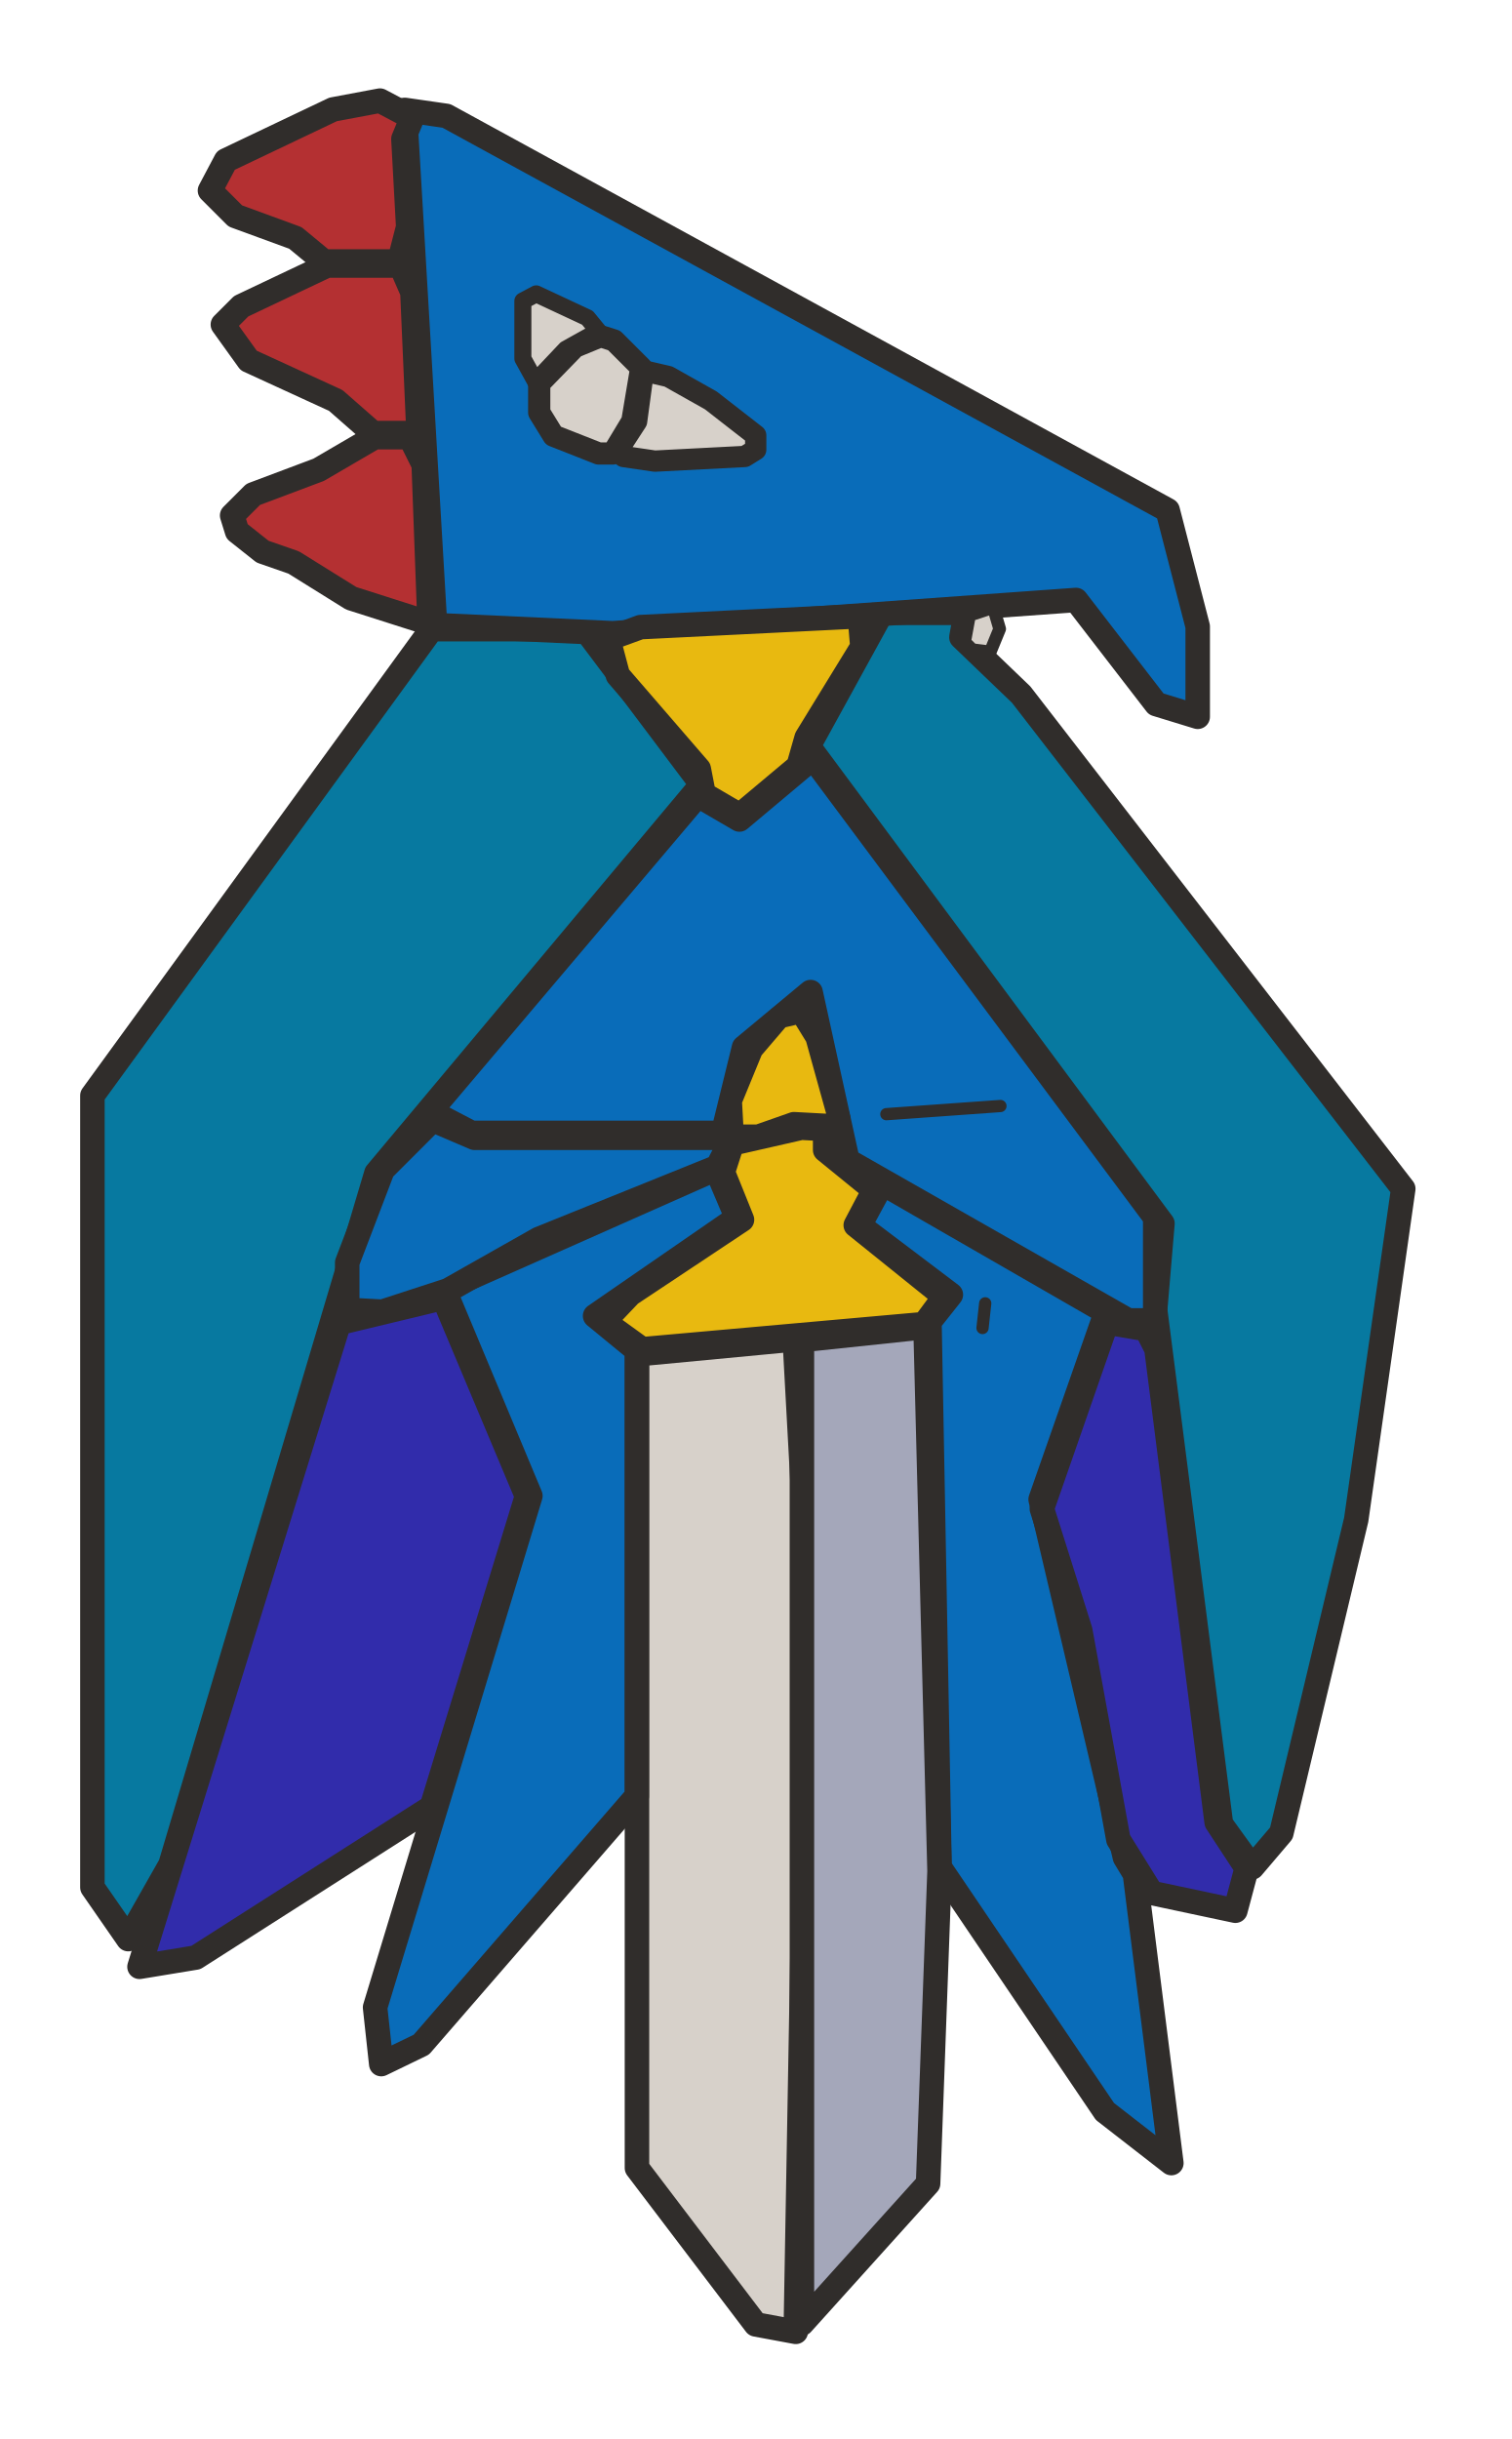
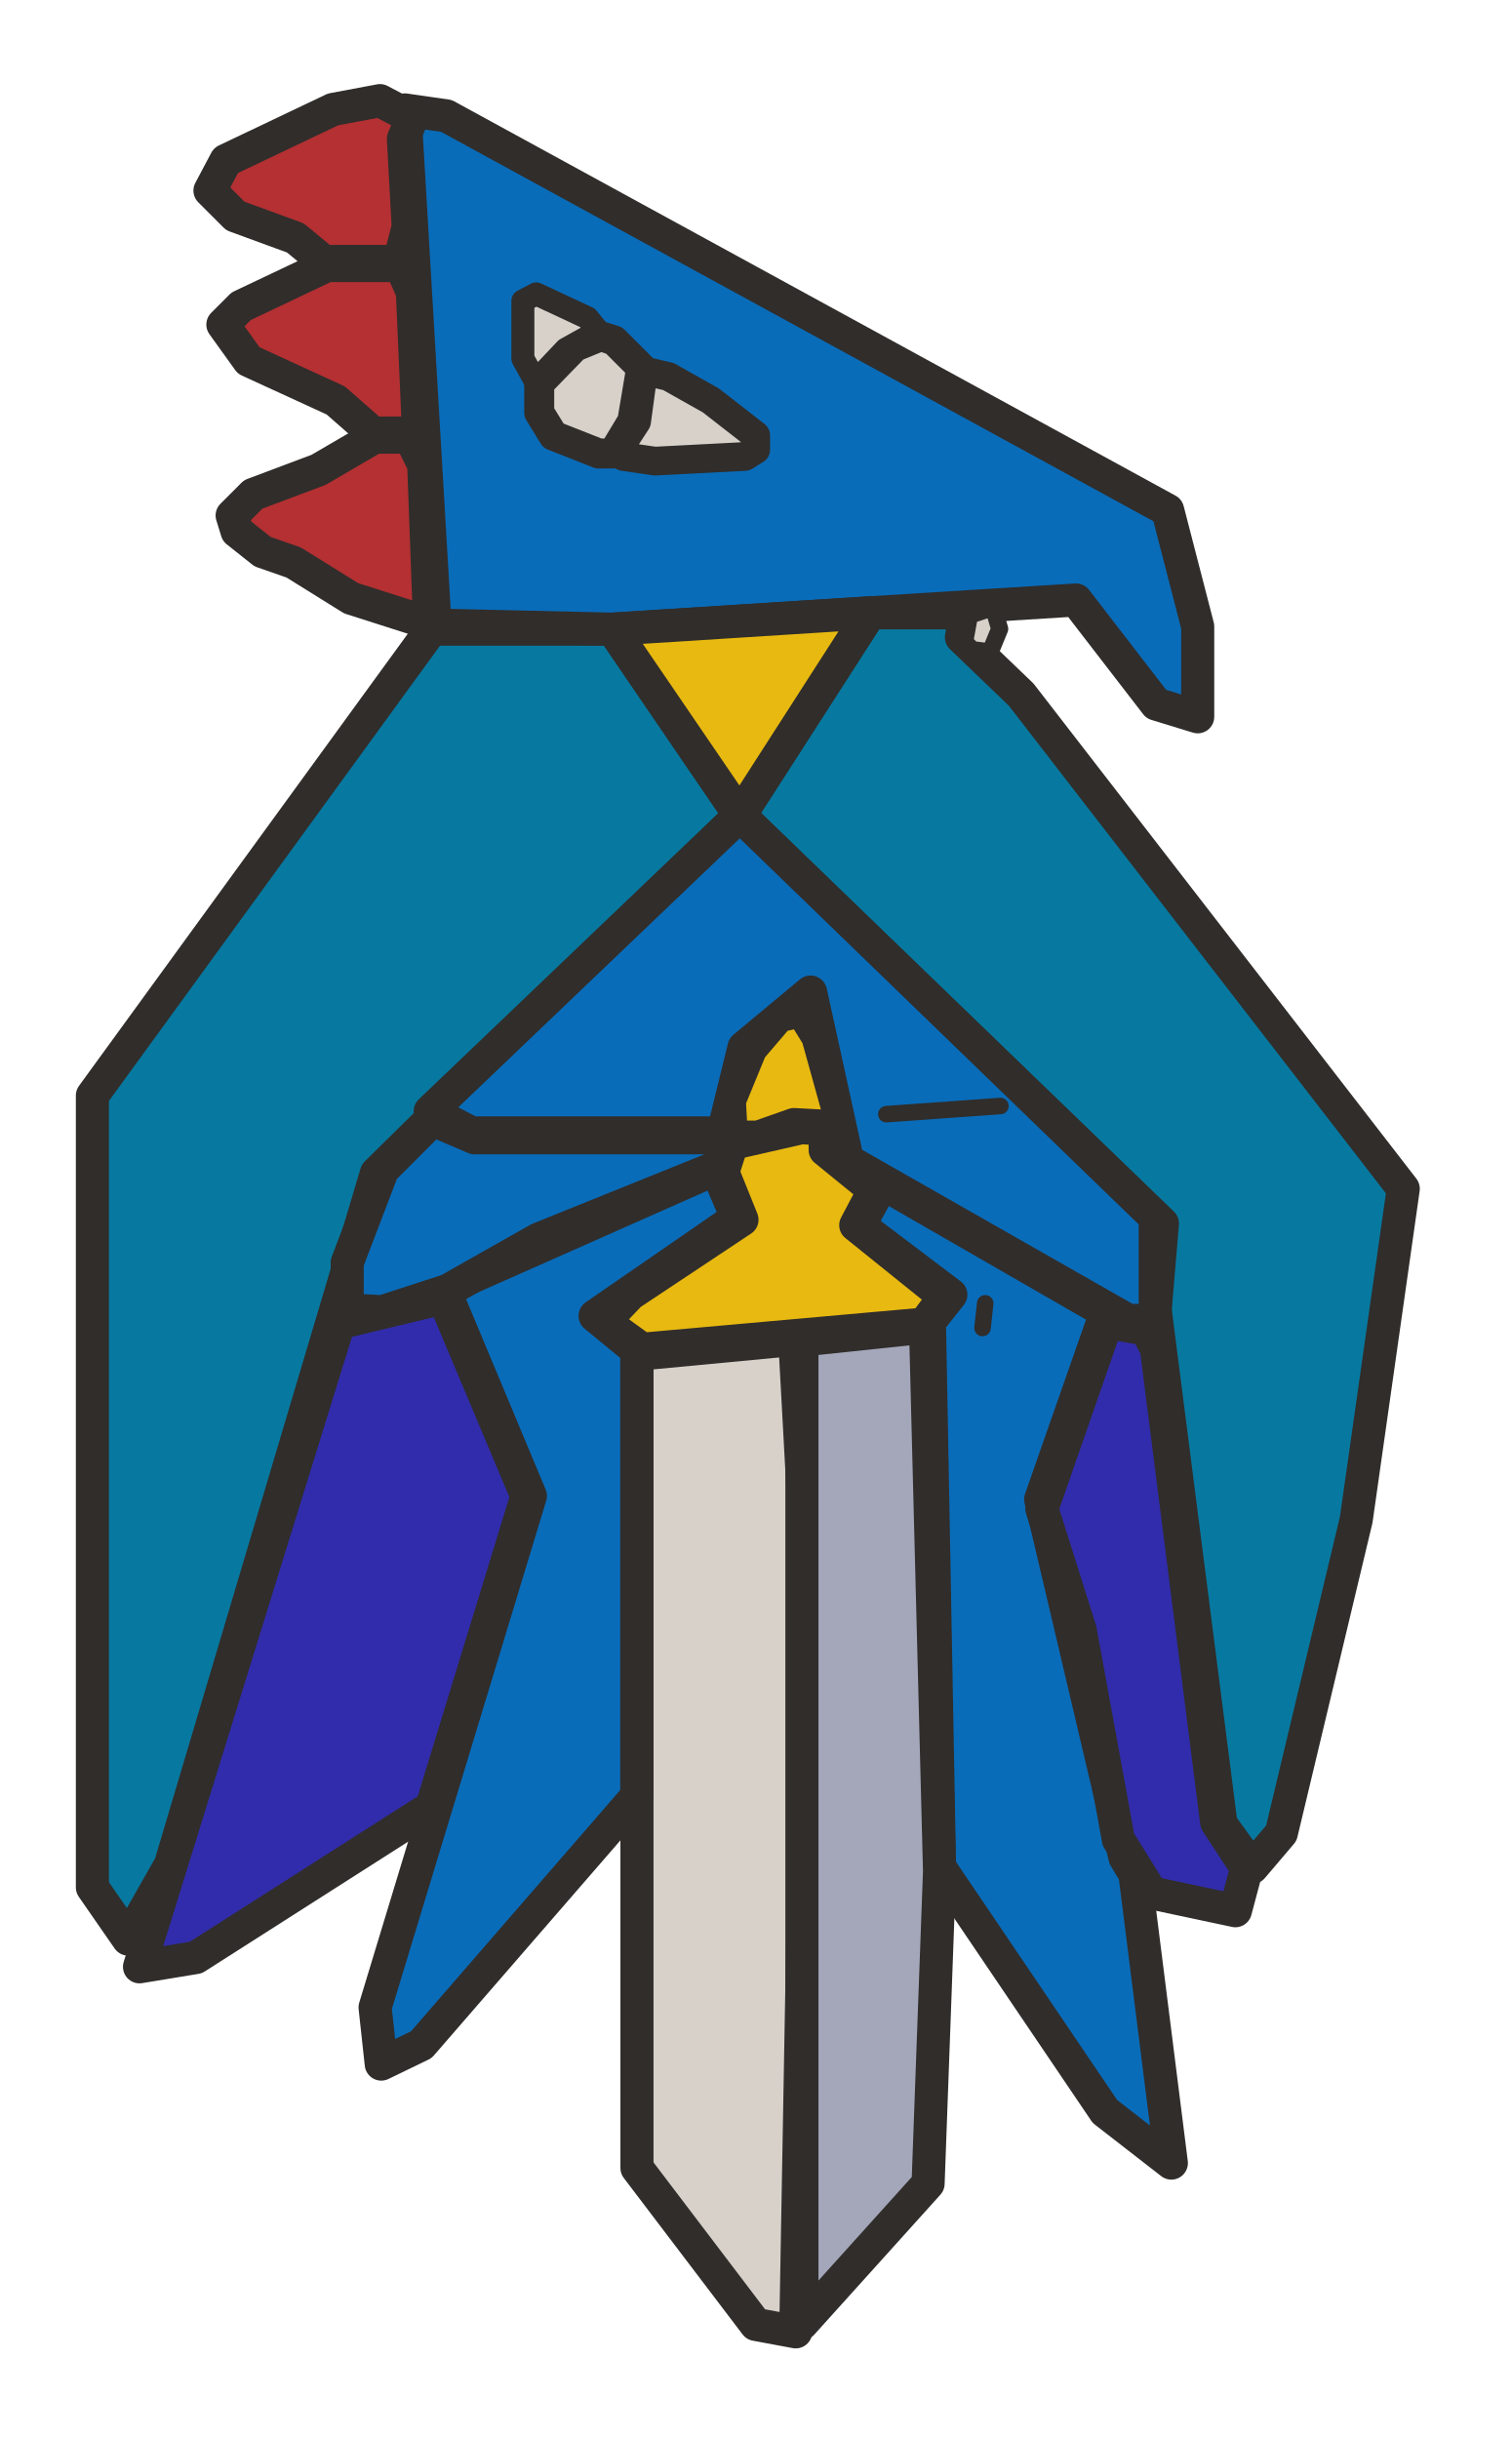
<svg xmlns="http://www.w3.org/2000/svg" viewBox="0 0 370 597" width="370" height="597" stroke-linejoin="round" stroke-linecap="round" role="img" aria-label="Altus">
-   <g id="region-164-0" data-kind="polygon" data-source="region-164" tabindex="0">
-     <polygon fill="#0779a0" stroke="#302d2b" stroke-width="6.0" points="143.2,154 105.65,154 22.62,268.16 22.62,461.98 31.4,474.64 41.73,456.43 92.15,287.14 171.79,192.03" />
+   <g id="region-164-0" data-kind="polygon" data-label="region-164-0" data-source="region-164" tabindex="0">
+     <polygon fill="#0779a0" stroke="#302d2b" stroke-width="8.1" points="150,154 105.65,154 22.62,268.16 22.62,461.98 31.4,474.64 41.73,456.43 92.15,287.14 181.11,199.59" />
  </g>
-   <g id="region-156-0" data-kind="polygon" data-source="region-156" tabindex="0">
-     <polygon fill="#0779a0" stroke="#302d2b" stroke-width="6.0" points="215.84,150 197.91,182.65 284.57,299.48 282.78,320.62 298.9,446.49 306.55,457.08 313.67,448.71 332,372 343.52,290.98 249.98,170.02 235.35,155.98 236.44,150" />
+   <g id="region-156-0" data-kind="polygon" data-label="region-156-0" data-source="region-156" tabindex="0">
+     <polygon fill="#0779a0" stroke="#302d2b" stroke-width="8.1" points="213,150 181.11,199.59 284.57,299.48 282.78,320.62 298.9,446.49 306.55,457.08 313.67,448.71 332,372 343.52,290.98 249.98,170.02 235.35,155.98 236.44,150" />
  </g>
-   <g id="region-025-0" data-kind="polygon" data-source="region-025" tabindex="0">
-     <polygon fill="#096cb9" stroke="#302d2b" stroke-width="6.0" points="99.09,26.9 106.5,153 150,155 263.4,146.86 283.05,172.34 293.2,175.45 293.2,153.35 285.84,124.88 109.28,28.37" />
+   <g id="region-025-0" data-kind="polygon" data-label="region-025-0" data-source="region-025" tabindex="0">
+     <polygon fill="#096cb9" stroke="#302d2b" stroke-width="8.1" points="99.09,26.9 106.5,153 150,154 213,150 263.4,146.86 283.05,172.34 293.2,175.45 293.2,153.35 285.84,124.88 109.28,28.37" />
  </g>
-   <g id="region-194-0" data-kind="polygon" data-source="region-194" tabindex="0">
-     <polygon fill="#096cb9" stroke="#302d2b" stroke-width="6.0" points="105.31,272.02 115.43,277.3 177,277.3 182.14,256.37 198.43,242.83 207.48,284.06 276.17,323.2 282.8,323.2 282.8,297.98 199.02,185.48 181.01,200.59 170.82,194.66" />
+   <g id="region-194-0" data-kind="polygon" data-label="region-194-0" data-source="region-194" tabindex="0">
+     <polygon fill="#096cb9" stroke="#302d2b" stroke-width="8.1" points="105.31,272.02 115.43,277.3 177,277.3 182.14,256.37 198.43,242.83 207.48,284.06 276.17,323.2 282.8,323.2 282.8,297.98 181.11,199.59" />
  </g>
-   <g id="region-262-0" data-kind="polygon" data-source="region-262" tabindex="0">
-     <polygon fill="#d7d1ca" stroke="#302d2b" stroke-width="6.0" points="155.93,331.5 155.93,530.66 185.01,568.95 194.8,570.77 198,391 194.55,327.84" />
+   <g id="region-262-0" data-kind="polygon" data-label="region-262-0" data-source="region-262" tabindex="0">
+     <polygon fill="#d7d1ca" stroke="#302d2b" stroke-width="8.1" points="155.93,331.5 155.93,530.66 185.01,568.95 194.8,570.77 198,391 194.55,327.84" />
  </g>
-   <g id="region-257-0" data-kind="polygon" data-source="region-257" tabindex="0">
-     <polygon fill="#312cab" stroke="#302d2b" stroke-width="6.0" points="108.59,317.66 83.53,323.7 82.71,324.69 34.15,481.42 47.94,479.15 105.7,442.29 129,366.22" />
+   <g id="region-257-0" data-kind="polygon" data-label="region-257-0" data-source="region-257" tabindex="0">
+     <polygon fill="#312cab" stroke="#302d2b" stroke-width="8.1" points="108.59,317.66 83.53,323.7 82.71,324.69 34.15,481.42 47.94,479.15 105.7,442.29 129,366.22" />
  </g>
-   <g id="region-243-0" data-kind="polygon" data-source="region-243" tabindex="0">
-     <polygon fill="#096cb9" stroke="#302d2b" stroke-width="6.0" points="216,289.63 210.4,299.98 232.77,316.9 227.53,323.51 230,457 270.49,516.83 286.75,529.46 277.83,458.7 275.39,454.65 254.75,367.01 270.79,321.18" />
+   <g id="region-243-0" data-kind="polygon" data-label="region-243-0" data-source="region-243" tabindex="0">
+     <polygon fill="#096cb9" stroke="#302d2b" stroke-width="8.1" points="216,289.63 210.4,299.98 232.77,316.9 227.53,323.51 230,457 270.49,516.83 286.75,529.46 277.83,458.7 275.39,454.65 254.75,367.01 270.79,321.18" />
  </g>
-   <g id="region-239-0" data-kind="polygon" data-source="region-239" tabindex="0">
-     <polygon fill="#096cb9" stroke="#302d2b" stroke-width="6.0" points="175.32,286.06 108.71,315.6 129.84,366.15 91.82,491.36 93.33,505.23 103.14,500.48 155.88,439.67 155.88,330.47 145.68,322.1 180.44,298.11" />
+   <g id="region-239-0" data-kind="polygon" data-label="region-239-0" data-source="region-239" tabindex="0">
+     <polygon fill="#096cb9" stroke="#302d2b" stroke-width="8.1" points="175.32,286.06 108.71,315.6 129.84,366.15 91.82,491.36 93.33,505.23 103.14,500.48 155.88,439.67 155.88,330.47 145.68,322.1 180.44,298.11" />
  </g>
-   <g id="region-263-0" data-kind="polygon" data-source="region-263" tabindex="0">
-     <polygon fill="#a4a7ba" stroke="#302d2b" stroke-width="6.0" points="226.57,324.82 196.31,328.01 196.31,568.76 227.2,534.49 230,458" />
+   <g id="region-263-0" data-kind="polygon" data-label="region-263-0" data-source="region-263" tabindex="0">
+     <polygon fill="#a4a7ba" stroke="#302d2b" stroke-width="8.1" points="226.57,324.82 196.31,328.01 196.31,568.76 227.2,534.49 230,458" />
  </g>
-   <g id="region-261-0" data-kind="polygon" data-source="region-261" tabindex="0">
-     <polygon fill="#312cab" stroke="#302d2b" stroke-width="6.0" points="270.93,323.7 255.05,369.3 264.44,399.06 273.78,450.27 281.9,463.33 302.42,467.69 305.2,457.27 297.84,446.04 283.1,330.17 280.64,325.34" />
+   <g id="region-261-0" data-kind="polygon" data-label="region-261-0" data-source="region-261" tabindex="0">
+     <polygon fill="#312cab" stroke="#302d2b" stroke-width="8.1" points="270.93,323.7 255.05,369.3 264.44,399.06 273.78,450.27 281.9,463.33 302.42,467.69 305.2,457.27 297.84,446.04 283.1,330.17 280.64,325.34" />
  </g>
-   <g id="region-235-0" data-kind="polygon" data-source="region-235" tabindex="0">
-     <polygon fill="#e8b910" stroke="#302d2b" stroke-width="6.0" points="231.24,317.39 209.49,299.89 214.03,291.28 202,281.49 202,276.35 196.18,276.03 179.2,279.9 176.95,286.92 181.64,298.56 154.23,316.78 147.85,323.5 157.2,330.26 226.28,324.1" />
+   <g id="region-235-0" data-kind="polygon" data-label="region-235-0" data-source="region-235" tabindex="0">
+     <polygon fill="#e8b910" stroke="#302d2b" stroke-width="8.1" points="231.24,317.39 209.49,299.89 214.03,291.28 202,281.49 202,276.35 196.18,276.03 179.2,279.9 176.95,286.92 181.64,298.56 154.23,316.78 147.85,323.5 157.2,330.26 226.28,324.1" />
  </g>
-   <g id="region-234-0" data-kind="polygon" data-source="region-234" tabindex="0">
-     <polygon fill="#096cb9" stroke="#302d2b" stroke-width="6.0" points="85,320.6 93.59,321.07 109.69,315.83 131.9,303.27 175.65,285.62 179.32,278.5 116.16,278.5 105.9,274.1 93.68,286.32 85,309.04" />
+   <g id="region-234-0" data-kind="polygon" data-label="region-234-0" data-source="region-234" tabindex="0">
+     <polygon fill="#096cb9" stroke="#302d2b" stroke-width="8.1" points="85,320.6 93.59,321.07 109.69,315.83 131.9,303.27 175.65,285.62 179.32,278.5 116.16,278.5 105.9,274.1 93.68,286.32 85,309.04" />
  </g>
-   <g id="region-160-0" data-kind="polygon" data-source="region-160" tabindex="0">
-     <polygon fill="#e8b910" stroke="#302d2b" stroke-width="6.0" points="210.48,150.84 156.79,153.5 148.89,156.38 151.26,165.31 171.06,188.22 172.26,194.42 181.11,199.59 195.47,187.56 197.47,180.57 211.11,158.33" />
+   <g id="region-160-0" data-kind="polygon" data-label="Colletto triangolare" data-source="region-160" tabindex="0">
+     <polygon fill="#e8b910" stroke="#302d2b" stroke-width="8.1" points="150,154 213,150 181.11,199.59" />
  </g>
-   <g id="region-120-0" data-kind="polygon" data-source="region-120" tabindex="0">
-     <polygon fill="#b43032" stroke="#302d2b" stroke-width="6.0" points="56.83,126.17 58.04,130.08 64.28,135.03 71.89,137.68 85.96,146.44 105.16,152.57 103.73,113.72 100.39,107 91.71,107 78,115 61.98,121.02" />
+   <g id="region-120-0" data-kind="polygon" data-label="region-120-0" data-source="region-120" tabindex="0">
+     <polygon fill="#b43032" stroke="#302d2b" stroke-width="8.1" points="56.83,126.17 58.04,130.08 64.28,135.03 71.89,137.68 85.96,146.44 105.16,152.57 103.73,113.72 100.39,107 91.71,107 78,115 61.98,121.02" />
  </g>
-   <g id="region-018-0" data-kind="polygon" data-source="region-018" tabindex="0">
-     <polygon fill="#b43032" stroke="#302d2b" stroke-width="6.0" points="100.91,28.8 93.02,24.63 81.52,26.79 55.31,39.27 51.4,46.65 57.61,52.86 72.31,58.24 79.28,64 97.75,64 99.93,55.54 98.76,34" />
+   <g id="region-018-0" data-kind="polygon" data-label="region-018-0" data-source="region-018" tabindex="0">
+     <polygon fill="#b43032" stroke="#302d2b" stroke-width="8.1" points="100.91,28.8 93.02,24.63 81.52,26.79 55.31,39.27 51.4,46.65 57.61,52.86 72.31,58.24 79.28,64 97.75,64 99.93,55.54 98.76,34" />
  </g>
-   <g id="region-064-0" data-kind="polygon" data-source="region-064" tabindex="0">
-     <polygon fill="#b43032" stroke="#302d2b" stroke-width="6.0" points="54.56,79.44 60.88,88.24 82.19,98.02 91.29,106 102.46,106 100.96,71.52 98.12,65 80.03,65 59.04,74.96" />
+   <g id="region-064-0" data-kind="polygon" data-label="region-064-0" data-source="region-064" tabindex="0">
+     <polygon fill="#b43032" stroke="#302d2b" stroke-width="8.1" points="54.56,79.44 60.88,88.24 82.19,98.02 91.29,106 102.46,106 100.96,71.52 98.12,65 80.03,65 59.04,74.96" />
  </g>
-   <g id="region-223-0" data-kind="polygon" data-source="region-223" tabindex="0">
-     <polygon fill="#e8b910" stroke="#302d2b" stroke-width="5.51" points="196.12,247.72 190.78,248.97 184.06,256.83 178.88,269.44 179.35,278 185.59,278 194.33,274.93 202.86,275.39 205.44,273.8 199.9,253.86" />
+   <g id="region-223-0" data-kind="polygon" data-label="region-223-0" data-source="region-223" tabindex="0">
+     <polygon fill="#e8b910" stroke="#302d2b" stroke-width="7.439" points="196.12,247.72 190.78,248.97 184.06,256.83 178.88,269.44 179.35,278 185.59,278 194.33,274.93 202.86,275.39 205.44,273.8 199.9,253.86" />
  </g>
-   <g id="region-085-0" data-kind="polygon" data-source="region-085" tabindex="0">
-     <polygon fill="#d7d1ca" stroke="#302d2b" stroke-width="5.44" points="147.04,82.29 140.71,84.89 132,93.84 132,100.98 135.49,106.65 146.54,111 150.03,111 154.79,103.11 156.99,89.99 150.33,83.33" />
+   <g id="region-085-0" data-kind="polygon" data-label="region-085-0" data-source="region-085" tabindex="0">
+     <polygon fill="#d7d1ca" stroke="#302d2b" stroke-width="7.344" points="147.04,82.29 140.71,84.89 132,93.84 132,100.98 135.49,106.65 146.54,111 150.03,111 154.79,103.11 156.99,89.99 150.33,83.33" />
  </g>
-   <g id="region-100-0" data-kind="polygon" data-source="region-100" tabindex="0">
-     <polygon fill="#d7d1ca" stroke="#302d2b" stroke-width="5.21" points="151.86,109.29 152.65,111.75 160.32,112.87 182.33,111.73 185,110.07 185,106.56 174,98 163.64,92.17 158.93,91.07 157.25,92.75 155.84,103.17" />
+   <g id="region-100-0" data-kind="polygon" data-label="region-100-0" data-source="region-100" tabindex="0">
+     <polygon fill="#d7d1ca" stroke="#302d2b" stroke-width="7.034" points="151.86,109.29 152.65,111.75 160.32,112.87 182.33,111.73 185,110.07 185,106.56 174,98 163.64,92.17 158.93,91.07 157.25,92.75 155.84,103.17" />
  </g>
-   <g id="region-073-0" data-kind="polygon" data-source="region-073" tabindex="0">
-     <polygon fill="#d7d1ca" stroke="#302d2b" stroke-width="4.17" points="131.26,71.93 128,73.66 128,87.78 131.07,93.35 138.53,85.46 146.47,81.04 143.81,77.79" />
+   <g id="region-073-0" data-kind="polygon" data-label="region-073-0" data-source="region-073" tabindex="0">
+     <polygon fill="#d7d1ca" stroke="#302d2b" stroke-width="5.63" points="131.26,71.93 128,73.66 128,87.78 131.07,93.35 138.53,85.46 146.47,81.04 143.81,77.79" />
  </g>
-   <g id="region-156-color-1-0" data-kind="polygon" data-source="region-156-color-1" tabindex="0">
-     <polygon fill="#d7d1ca" stroke="#302d2b" stroke-width="3.11" points="243.17,148.68 237.34,150.59 236.14,157.14 238.03,159.03 242.41,159.57 244.72,153.94" />
+   <g id="region-156-color-1-0" data-kind="polygon" data-label="region-156-color-1-0" data-source="region-156-color-1" tabindex="0">
+     <polygon fill="#d7d1ca" stroke="#302d2b" stroke-width="4.199" points="243.17,148.68 237.34,150.59 236.14,157.14 238.03,159.03 242.41,159.57 244.72,153.94" />
  </g>
-   <g id="ink-detail-0" data-kind="polyline" data-source="interior-ink" tabindex="0">
-     <polyline fill="none" stroke="#302d2b" stroke-width="3.0" points="244.908,270.719 216.98,272.718" />
+   <g id="ink-detail-0" data-kind="polyline" data-label="ink-detail-0" data-source="interior-ink" tabindex="0">
+     <polyline fill="none" stroke="#302d2b" stroke-width="4.05" points="244.908,270.719 216.98,272.718" />
  </g>
-   <g id="ink-detail-1" data-kind="polyline" data-source="interior-ink" tabindex="0">
-     <polyline fill="none" stroke="#302d2b" stroke-width="3.0" points="241.183,319.02 240.523,325.057" />
+   <g id="ink-detail-1" data-kind="polyline" data-label="ink-detail-1" data-source="interior-ink" tabindex="0">
+     <polyline fill="none" stroke="#302d2b" stroke-width="4.05" points="241.183,319.02 240.523,325.057" />
  </g>
</svg>
